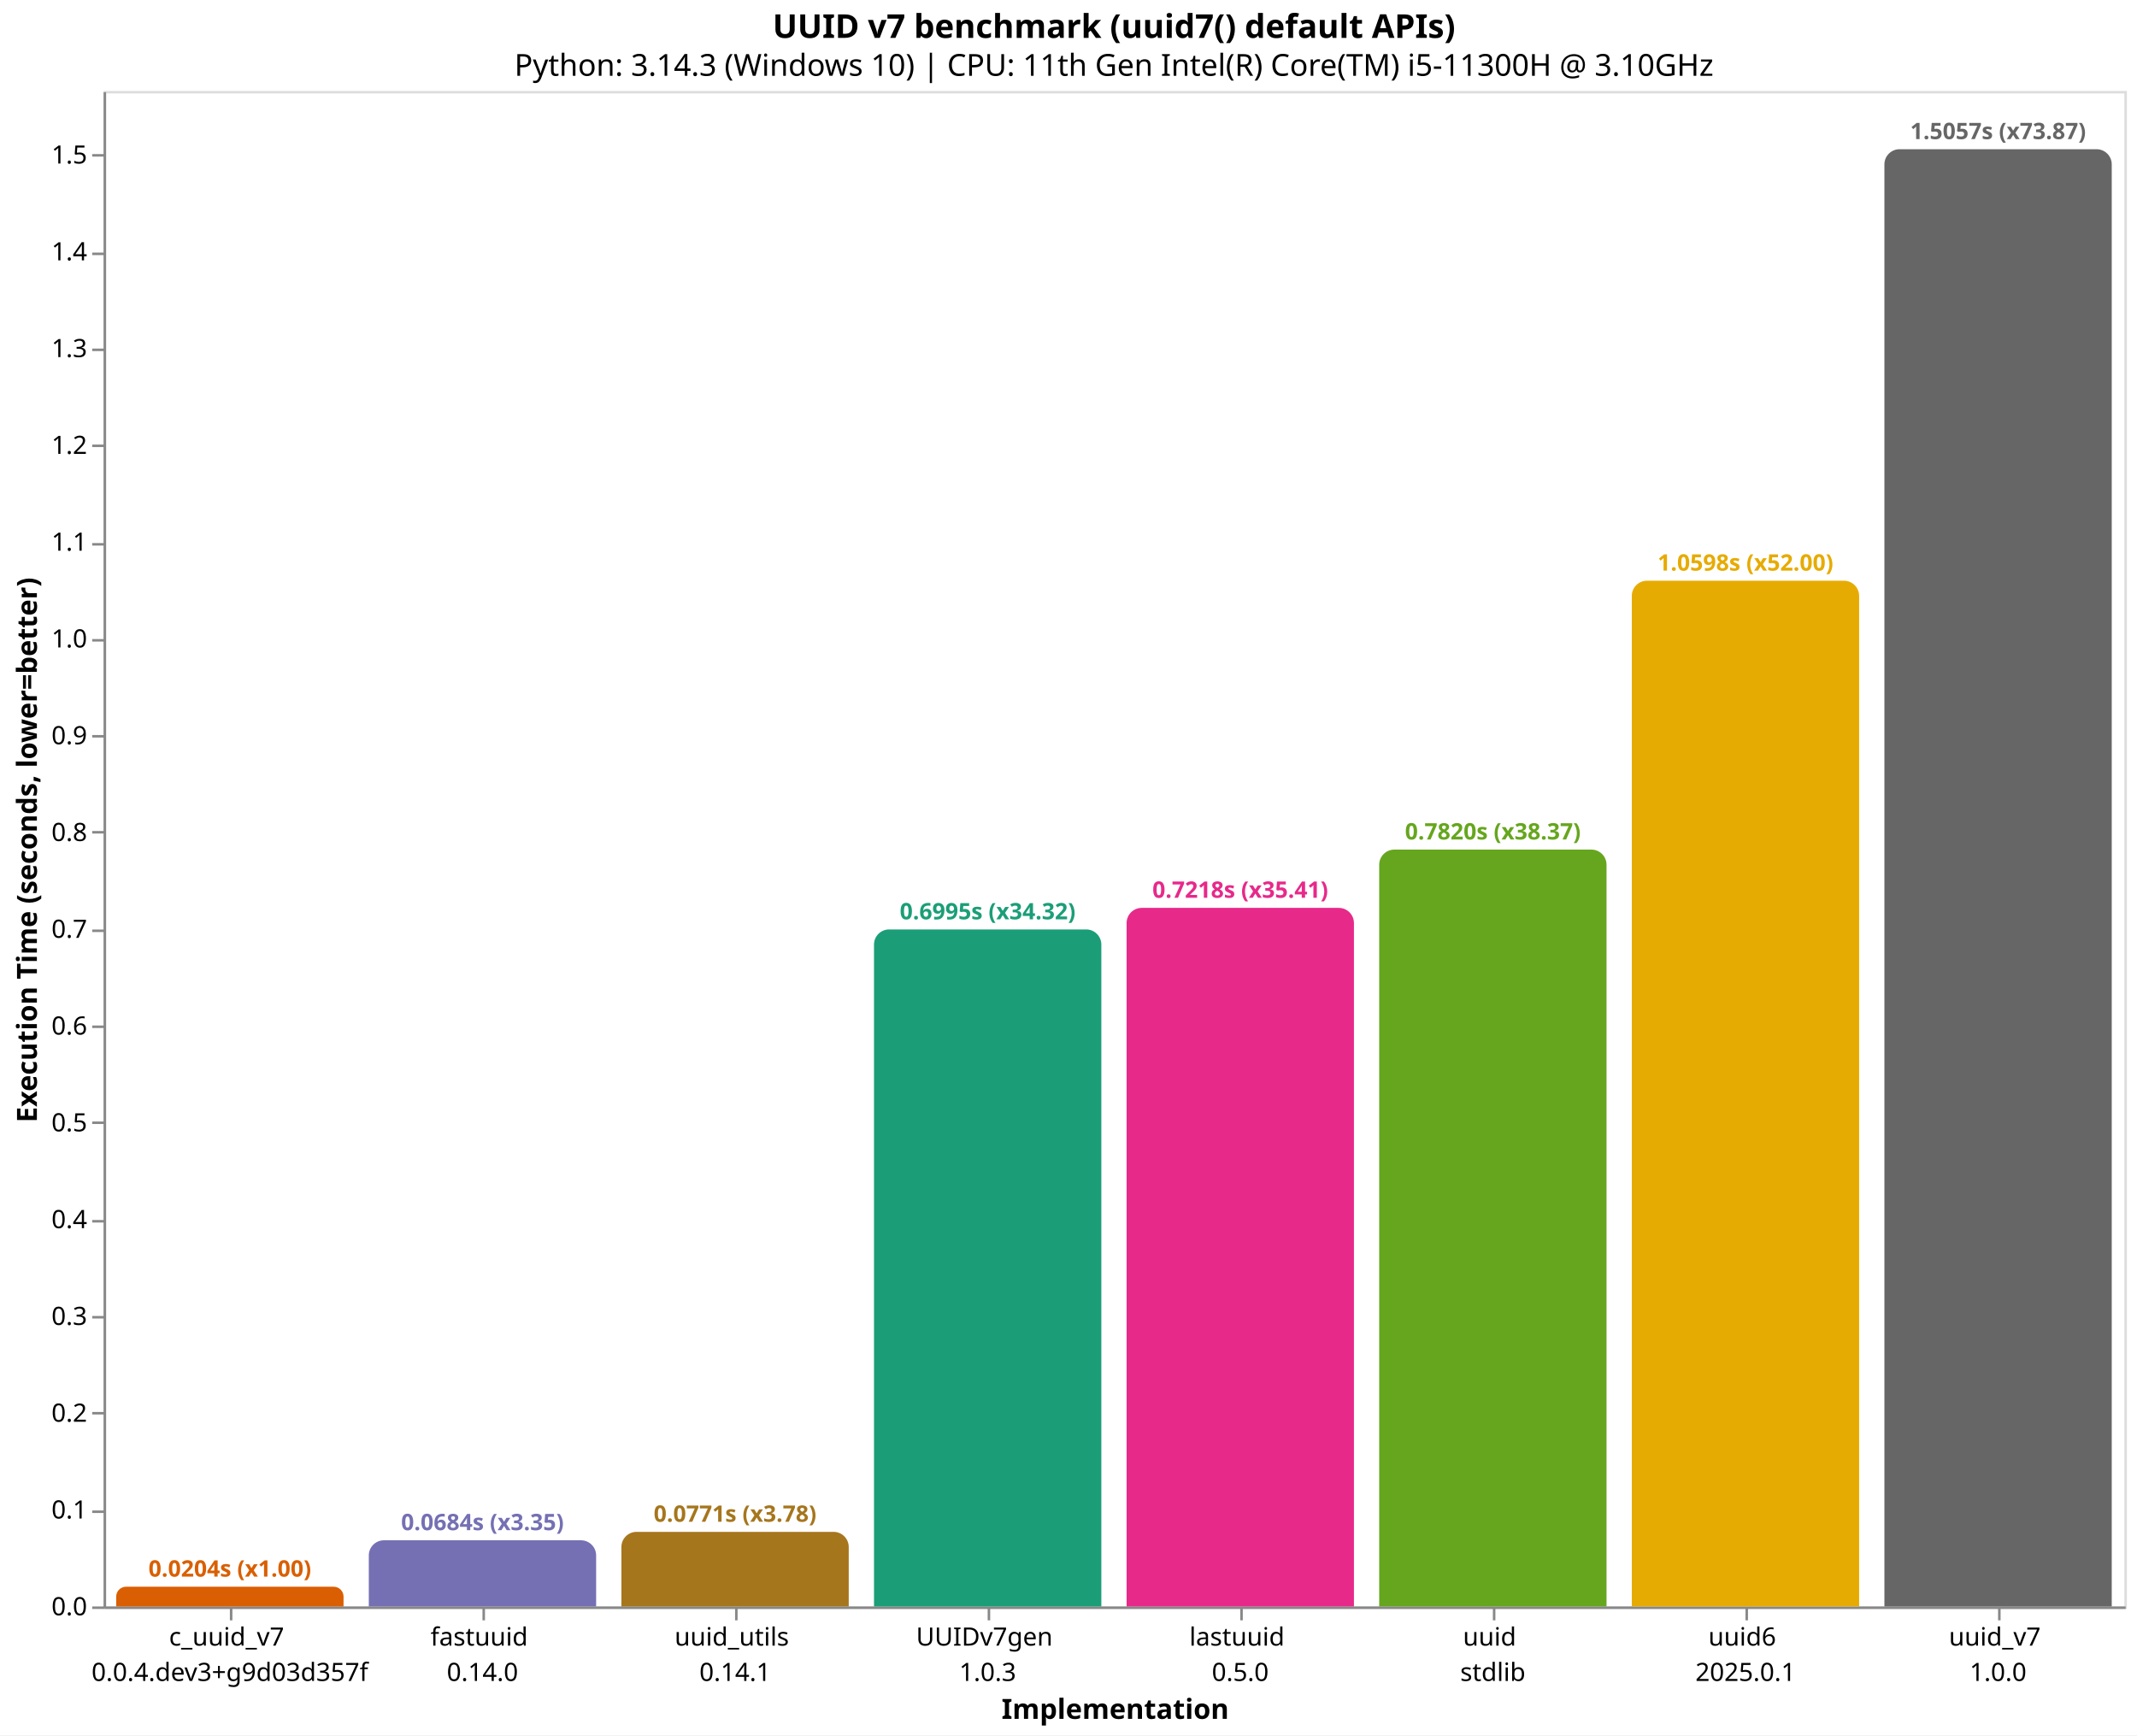
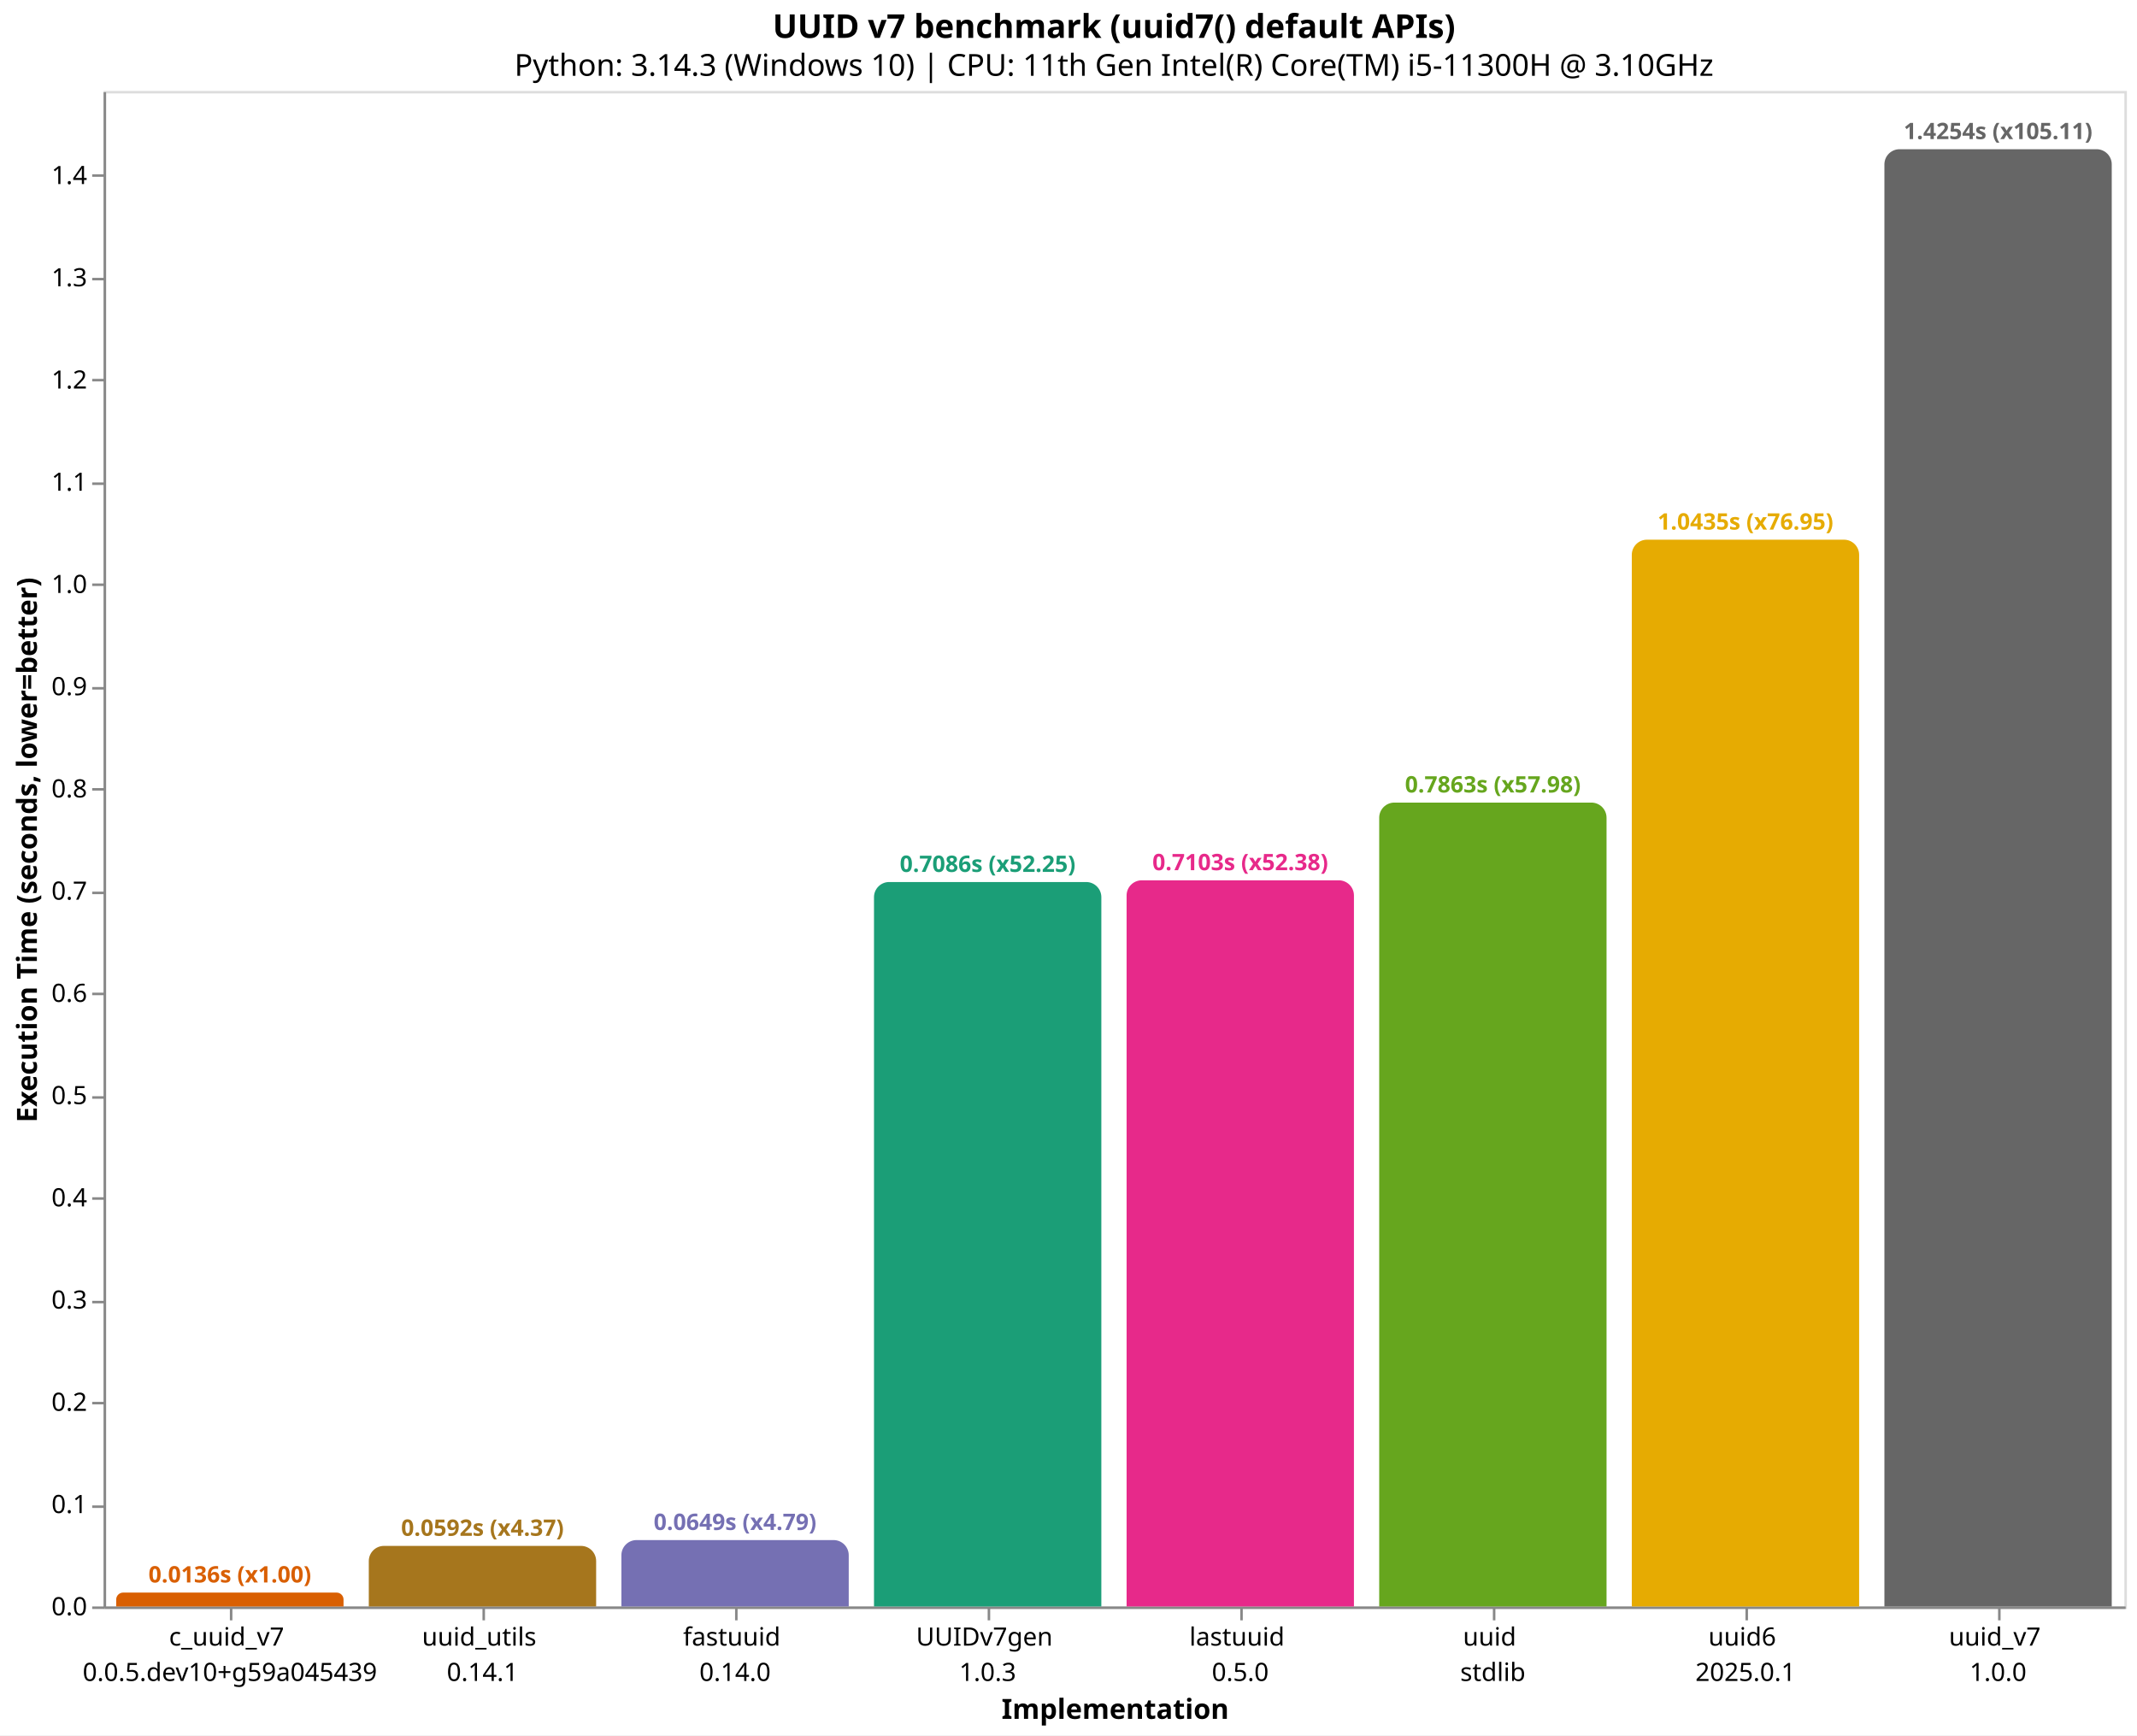
<svg xmlns="http://www.w3.org/2000/svg" version="1.1" class="marks" width="846" height="687" viewBox="0 0 846 687">
  <rect width="846" height="687" fill="white" />
  <g fill="none" stroke-miterlimit="10" transform="translate(41,36)">
    <g class="mark-group role-frame root" role="graphics-object" aria-roledescription="group mark container">
      <g transform="translate(0,0)">
        <path class="background" aria-hidden="true" d="M0.5,0.5h800v600h-800Z" stroke="#ddd" />
        <g>
-           <g class="mark-group role-axis" role="graphics-symbol" aria-roledescription="axis" aria-label="X-axis titled 'Implementation' for a discrete scale with 8 values: c_uuid_v7&#10;0.0.4.dev3+g9d03d357f, fastuuid&#10;0.14.0, uuid_utils&#10;0.14.1, UUIDv7gen&#10;1.0.3, lastuuid&#10;0.5.0, ending with uuid_v7&#10;1.0.0">
+           <g class="mark-group role-axis" role="graphics-symbol" aria-roledescription="axis" aria-label="X-axis titled 'Implementation' for a discrete scale with 8 values: c_uuid_v7&#10;0.0.5.dev10+g59a045439, uuid_utils&#10;0.14.1, fastuuid&#10;0.14.0, UUIDv7gen&#10;1.0.3, lastuuid&#10;0.5.0, ending with uuid_v7&#10;1.0.0">
            <g transform="translate(0.5,600.5)">
              <path class="background" aria-hidden="true" d="M0,0h0v0h0Z" pointer-events="none" />
              <g>
                <g class="mark-rule role-axis-tick" pointer-events="none">
                  <line transform="translate(50,0)" x2="0" y2="5" stroke="#888" stroke-width="1" opacity="1" />
                  <line transform="translate(150,0)" x2="0" y2="5" stroke="#888" stroke-width="1" opacity="1" />
                  <line transform="translate(250,0)" x2="0" y2="5" stroke="#888" stroke-width="1" opacity="1" />
                  <line transform="translate(350,0)" x2="0" y2="5" stroke="#888" stroke-width="1" opacity="1" />
                  <line transform="translate(450,0)" x2="0" y2="5" stroke="#888" stroke-width="1" opacity="1" />
                  <line transform="translate(550,0)" x2="0" y2="5" stroke="#888" stroke-width="1" opacity="1" />
                  <line transform="translate(650,0)" x2="0" y2="5" stroke="#888" stroke-width="1" opacity="1" />
                  <line transform="translate(750,0)" x2="0" y2="5" stroke="#888" stroke-width="1" opacity="1" />
                </g>
                <g class="mark-text role-axis-label" pointer-events="none">
                  <text text-anchor="middle" transform="translate(49.5,15)" font-family="sans-serif" font-size="10px" fill="#000" opacity="1">
                    <tspan>c_uuid_v7</tspan>
-                     <tspan x="0" dy="14">0.0.4.dev3+g9d03d357f</tspan>
+                     <tspan x="0" dy="14">0.0.5.dev10+g59a045439</tspan>
                  </text>
                  <text text-anchor="middle" transform="translate(149.5,15)" font-family="sans-serif" font-size="10px" fill="#000" opacity="1">
+                     <tspan>uuid_utils</tspan>
+                     <tspan x="0" dy="14">0.14.1</tspan>
+                   </text>
+                   <text text-anchor="middle" transform="translate(249.5,15)" font-family="sans-serif" font-size="10px" fill="#000" opacity="1">
                    <tspan>fastuuid</tspan>
                    <tspan x="0" dy="14">0.14.0</tspan>
-                   </text>
-                   <text text-anchor="middle" transform="translate(249.5,15)" font-family="sans-serif" font-size="10px" fill="#000" opacity="1">
-                     <tspan>uuid_utils</tspan>
-                     <tspan x="0" dy="14">0.14.1</tspan>
                  </text>
                  <text text-anchor="middle" transform="translate(349.5,15)" font-family="sans-serif" font-size="10px" fill="#000" opacity="1">
                    <tspan>UUIDv7gen</tspan>
                    <tspan x="0" dy="14">1.0.3</tspan>
                  </text>
                  <text text-anchor="middle" transform="translate(449.5,15)" font-family="sans-serif" font-size="10px" fill="#000" opacity="1">
                    <tspan>lastuuid</tspan>
                    <tspan x="0" dy="14">0.5.0</tspan>
                  </text>
                  <text text-anchor="middle" transform="translate(549.5,15)" font-family="sans-serif" font-size="10px" fill="#000" opacity="1">
                    <tspan>uuid</tspan>
                    <tspan x="0" dy="14">stdlib</tspan>
                  </text>
                  <text text-anchor="middle" transform="translate(649.5,15)" font-family="sans-serif" font-size="10px" fill="#000" opacity="1">
                    <tspan>uuid6</tspan>
                    <tspan x="0" dy="14">2025.0.1</tspan>
                  </text>
                  <text text-anchor="middle" transform="translate(749.5,15)" font-family="sans-serif" font-size="10px" fill="#000" opacity="1">
                    <tspan>uuid_v7</tspan>
                    <tspan x="0" dy="14">1.0.0</tspan>
                  </text>
                </g>
                <g class="mark-rule role-axis-domain" pointer-events="none">
                  <line transform="translate(0,0)" x2="800" y2="0" stroke="#888" stroke-width="1" opacity="1" />
                </g>
                <g class="mark-text role-axis-title" pointer-events="none">
                  <text text-anchor="middle" transform="translate(400,44)" font-family="sans-serif" font-size="11px" font-weight="bold" fill="#000" opacity="1">Implementation</text>
                </g>
              </g>
              <path class="foreground" aria-hidden="true" d="" pointer-events="none" display="none" />
            </g>
          </g>
-           <g class="mark-group role-axis" role="graphics-symbol" aria-roledescription="axis" aria-label="Y-axis titled 'Execution Time (seconds, lower=better)' for a linear scale with values from 0.0 to 1.6">
+           <g class="mark-group role-axis" role="graphics-symbol" aria-roledescription="axis" aria-label="Y-axis titled 'Execution Time (seconds, lower=better)' for a linear scale with values from 0.0 to 1.5">
            <g transform="translate(0.5,0.5)">
              <path class="background" aria-hidden="true" d="M0,0h0v0h0Z" pointer-events="none" />
              <g>
                <g class="mark-rule role-axis-tick" pointer-events="none">
                  <line transform="translate(0,600)" x2="-5" y2="0" stroke="#888" stroke-width="1" opacity="1" />
-                   <line transform="translate(0,562)" x2="-5" y2="0" stroke="#888" stroke-width="1" opacity="1" />
-                   <line transform="translate(0,523)" x2="-5" y2="0" stroke="#888" stroke-width="1" opacity="1" />
-                   <line transform="translate(0,485)" x2="-5" y2="0" stroke="#888" stroke-width="1" opacity="1" />
-                   <line transform="translate(0,447)" x2="-5" y2="0" stroke="#888" stroke-width="1" opacity="1" />
-                   <line transform="translate(0,408)" x2="-5" y2="0" stroke="#888" stroke-width="1" opacity="1" />
-                   <line transform="translate(0,370)" x2="-5" y2="0" stroke="#888" stroke-width="1" opacity="1" />
-                   <line transform="translate(0,332)" x2="-5" y2="0" stroke="#888" stroke-width="1" opacity="1" />
-                   <line transform="translate(0,293)" x2="-5" y2="0" stroke="#888" stroke-width="1" opacity="1" />
-                   <line transform="translate(0,255)" x2="-5" y2="0" stroke="#888" stroke-width="1" opacity="1" />
-                   <line transform="translate(0,217)" x2="-5" y2="0" stroke="#888" stroke-width="1" opacity="1" />
-                   <line transform="translate(0,179)" x2="-5" y2="0" stroke="#888" stroke-width="1" opacity="1" />
-                   <line transform="translate(0,140)" x2="-5" y2="0" stroke="#888" stroke-width="1" opacity="1" />
-                   <line transform="translate(0,102)" x2="-5" y2="0" stroke="#888" stroke-width="1" opacity="1" />
-                   <line transform="translate(0,64)" x2="-5" y2="0" stroke="#888" stroke-width="1" opacity="1" />
-                   <line transform="translate(0,25)" x2="-5" y2="0" stroke="#888" stroke-width="1" opacity="1" />
+                   <line transform="translate(0,560)" x2="-5" y2="0" stroke="#888" stroke-width="1" opacity="1" />
+                   <line transform="translate(0,519)" x2="-5" y2="0" stroke="#888" stroke-width="1" opacity="1" />
+                   <line transform="translate(0,479)" x2="-5" y2="0" stroke="#888" stroke-width="1" opacity="1" />
+                   <line transform="translate(0,438)" x2="-5" y2="0" stroke="#888" stroke-width="1" opacity="1" />
+                   <line transform="translate(0,398)" x2="-5" y2="0" stroke="#888" stroke-width="1" opacity="1" />
+                   <line transform="translate(0,357)" x2="-5" y2="0" stroke="#888" stroke-width="1" opacity="1" />
+                   <line transform="translate(0,317)" x2="-5" y2="0" stroke="#888" stroke-width="1" opacity="1" />
+                   <line transform="translate(0,276)" x2="-5" y2="0" stroke="#888" stroke-width="1" opacity="1" />
+                   <line transform="translate(0,236)" x2="-5" y2="0" stroke="#888" stroke-width="1" opacity="1" />
+                   <line transform="translate(0,195)" x2="-5" y2="0" stroke="#888" stroke-width="1" opacity="1" />
+                   <line transform="translate(0,155)" x2="-5" y2="0" stroke="#888" stroke-width="1" opacity="1" />
+                   <line transform="translate(0,114)" x2="-5" y2="0" stroke="#888" stroke-width="1" opacity="1" />
+                   <line transform="translate(0,74)" x2="-5" y2="0" stroke="#888" stroke-width="1" opacity="1" />
+                   <line transform="translate(0,33)" x2="-5" y2="0" stroke="#888" stroke-width="1" opacity="1" />
                </g>
                <g class="mark-text role-axis-label" pointer-events="none">
                  <text text-anchor="end" transform="translate(-7,603)" font-family="sans-serif" font-size="10px" fill="#000" opacity="1">0.0</text>
-                   <text text-anchor="end" transform="translate(-7,564.6833)" font-family="sans-serif" font-size="10px" fill="#000" opacity="1">0.1</text>
-                   <text text-anchor="end" transform="translate(-7,526.3667)" font-family="sans-serif" font-size="10px" fill="#000" opacity="1">0.2</text>
-                   <text text-anchor="end" transform="translate(-7,488.05)" font-family="sans-serif" font-size="10px" fill="#000" opacity="1">0.3</text>
-                   <text text-anchor="end" transform="translate(-7,449.7334)" font-family="sans-serif" font-size="10px" fill="#000" opacity="1">0.4</text>
-                   <text text-anchor="end" transform="translate(-7,411.4167)" font-family="sans-serif" font-size="10px" fill="#000" opacity="1">0.5</text>
-                   <text text-anchor="end" transform="translate(-7,373.1)" font-family="sans-serif" font-size="10px" fill="#000" opacity="1">0.6</text>
-                   <text text-anchor="end" transform="translate(-7,334.7834)" font-family="sans-serif" font-size="10px" fill="#000" opacity="1">0.7</text>
-                   <text text-anchor="end" transform="translate(-7,296.4667)" font-family="sans-serif" font-size="10px" fill="#000" opacity="1">0.8</text>
-                   <text text-anchor="end" transform="translate(-7,258.1501)" font-family="sans-serif" font-size="10px" fill="#000" opacity="1">0.9</text>
-                   <text text-anchor="end" transform="translate(-7,219.8334)" font-family="sans-serif" font-size="10px" fill="#000" opacity="1">1.0</text>
-                   <text text-anchor="end" transform="translate(-7,181.5167)" font-family="sans-serif" font-size="10px" fill="#000" opacity="1">1.1</text>
-                   <text text-anchor="end" transform="translate(-7,143.2001)" font-family="sans-serif" font-size="10px" fill="#000" opacity="1">1.2</text>
-                   <text text-anchor="end" transform="translate(-7,104.8834)" font-family="sans-serif" font-size="10px" fill="#000" opacity="1">1.3</text>
-                   <text text-anchor="end" transform="translate(-7,66.56675)" font-family="sans-serif" font-size="10px" fill="#000" opacity="1">1.4</text>
-                   <text text-anchor="end" transform="translate(-7,28.25009)" font-family="sans-serif" font-size="10px" fill="#000" opacity="1">1.5</text>
+                   <text text-anchor="end" transform="translate(-7,562.5265)" font-family="sans-serif" font-size="10px" fill="#000" opacity="1">0.1</text>
+                   <text text-anchor="end" transform="translate(-7,522.053)" font-family="sans-serif" font-size="10px" fill="#000" opacity="1">0.2</text>
+                   <text text-anchor="end" transform="translate(-7,481.5796)" font-family="sans-serif" font-size="10px" fill="#000" opacity="1">0.3</text>
+                   <text text-anchor="end" transform="translate(-7,441.1061)" font-family="sans-serif" font-size="10px" fill="#000" opacity="1">0.4</text>
+                   <text text-anchor="end" transform="translate(-7,400.6326)" font-family="sans-serif" font-size="10px" fill="#000" opacity="1">0.5</text>
+                   <text text-anchor="end" transform="translate(-7,360.1591)" font-family="sans-serif" font-size="10px" fill="#000" opacity="1">0.6</text>
+                   <text text-anchor="end" transform="translate(-7,319.6856)" font-family="sans-serif" font-size="10px" fill="#000" opacity="1">0.7</text>
+                   <text text-anchor="end" transform="translate(-7,279.2122)" font-family="sans-serif" font-size="10px" fill="#000" opacity="1">0.8</text>
+                   <text text-anchor="end" transform="translate(-7,238.7387)" font-family="sans-serif" font-size="10px" fill="#000" opacity="1">0.9</text>
+                   <text text-anchor="end" transform="translate(-7,198.2652)" font-family="sans-serif" font-size="10px" fill="#000" opacity="1">1.0</text>
+                   <text text-anchor="end" transform="translate(-7,157.7917)" font-family="sans-serif" font-size="10px" fill="#000" opacity="1">1.1</text>
+                   <text text-anchor="end" transform="translate(-7,117.3182)" font-family="sans-serif" font-size="10px" fill="#000" opacity="1">1.2</text>
+                   <text text-anchor="end" transform="translate(-7,76.84475)" font-family="sans-serif" font-size="10px" fill="#000" opacity="1">1.3</text>
+                   <text text-anchor="end" transform="translate(-7,36.37127)" font-family="sans-serif" font-size="10px" fill="#000" opacity="1">1.4</text>
                </g>
                <g class="mark-rule role-axis-domain" pointer-events="none">
                  <line transform="translate(0,600)" x2="0" y2="-600" stroke="#888" stroke-width="1" opacity="1" />
                </g>
                <g class="mark-text role-axis-title" pointer-events="none">
                  <text text-anchor="middle" transform="translate(-24.90137,300) rotate(-90) translate(0,-2)" font-family="sans-serif" font-size="11px" font-weight="bold" fill="#000" opacity="1">Execution Time (seconds, lower=better)</text>
                </g>
              </g>
              <path class="foreground" aria-hidden="true" d="" pointer-events="none" display="none" />
            </g>
          </g>
          <g class="mark-group role-scope" role="graphics-object" aria-roledescription="group mark container">
-             <g transform="translate(5,592.1902)">
-               <path class="background" aria-hidden="true" d="M3.905,0L86.095,0C88.25,0,90,1.75,90,3.905L90,7.81C90,7.81,90,7.81,90,7.81L0,7.81C0,7.81,0,7.81,0,7.81L0,3.905C0,1.75,1.75,0,3.905,0Z" />
+             <g transform="translate(5,594.5114)">
+               <path class="background" aria-hidden="true" d="M2.744,0L87.256,0C88.77,0,90,1.23,90,2.744L90,5.489C90,5.489,90,5.489,90,5.489L0,5.489C0,5.489,0,5.489,0,5.489L0,2.744C0,1.23,1.23,0,2.744,0Z" />
              <g clip-path="url(#clip1)">
                <g class="mark-group role-scope" role="graphics-object" aria-roledescription="group mark container">
-                   <g transform="translate(0,-592.1902)">
-                     <path class="background" aria-hidden="true" d="M0,0h90v0h-90Z" />
-                     <g>
-                       <g class="mark-rect role-mark layer_0_marks" role="graphics-object" aria-roledescription="rect mark container">
-                         <path aria-label="Implementation: c_uuid_v7&#10;0.0.4.dev3+g9d03d357f; Execution Time (seconds, lower=better): 0.0203822999974; implementation: c_uuid_v7; Execution Time (s): 0.0204; Slowdown: 1.00" role="graphics-symbol" aria-roledescription="bar" d="M0,592.19h90v7.81h-90Z" fill="#d95f02" />
-                       </g>
-                     </g>
-                     <path class="foreground" aria-hidden="true" d="" display="none" />
-                   </g>
-                 </g>
-               </g>
-               <path class="foreground" aria-hidden="true" d="" display="none" />
-             </g>
-             <g transform="translate(105,573.8058)">
-               <path class="background" aria-hidden="true" d="M6,0L84,0C87.311,0,90,2.689,90,6L90,26.194C90,26.194,90,26.194,90,26.194L0,26.194C0,26.194,0,26.194,0,26.194L0,6C0,2.689,2.689,0,6,0Z" />
+                   <g transform="translate(0,-594.5114)">
+                     <path class="background" aria-hidden="true" d="M0,0h90v0h-90Z" />
+                     <g>
+                       <g class="mark-rect role-mark layer_0_marks" role="graphics-object" aria-roledescription="rect mark container">
+                         <path aria-label="Implementation: c_uuid_v7&#10;0.0.5.dev10+g59a045439; Execution Time (seconds, lower=better): 0.0135609999998; implementation: c_uuid_v7; Execution Time (s): 0.0136; Slowdown: 1.00" role="graphics-symbol" aria-roledescription="bar" d="M0,594.511h90v5.489h-90Z" fill="#d95f02" />
+                       </g>
+                     </g>
+                     <path class="foreground" aria-hidden="true" d="" display="none" />
+                   </g>
+                 </g>
+               </g>
+               <path class="foreground" aria-hidden="true" d="" display="none" />
+             </g>
+             <g transform="translate(105,576.0283)">
+               <path class="background" aria-hidden="true" d="M6,0L84,0C87.311,0,90,2.689,90,6L90,23.972C90,23.972,90,23.972,90,23.972L0,23.972C0,23.972,0,23.972,0,23.972L0,6C0,2.689,2.689,0,6,0Z" />
              <g clip-path="url(#clip2)">
                <g class="mark-group role-scope" role="graphics-object" aria-roledescription="group mark container">
-                   <g transform="translate(0,-573.8058)">
-                     <path class="background" aria-hidden="true" d="M0,0h90v0h-90Z" />
-                     <g>
-                       <g class="mark-rect role-mark layer_0_marks" role="graphics-object" aria-roledescription="rect mark container">
-                         <path aria-label="Implementation: fastuuid&#10;0.14.0; Execution Time (seconds, lower=better): 0.0683623000004; implementation: fastuuid; Execution Time (s): 0.0684; Slowdown: 3.35" role="graphics-symbol" aria-roledescription="bar" d="M0,573.806h90v26.194h-90Z" fill="#7570b3" />
-                       </g>
-                     </g>
-                     <path class="foreground" aria-hidden="true" d="" display="none" />
-                   </g>
-                 </g>
-               </g>
-               <path class="foreground" aria-hidden="true" d="" display="none" />
-             </g>
-             <g transform="translate(205,570.4694)">
-               <path class="background" aria-hidden="true" d="M6,0L84,0C87.311,0,90,2.689,90,6L90,29.531C90,29.531,90,29.531,90,29.531L0,29.531C0,29.531,0,29.531,0,29.531L0,6C0,2.689,2.689,0,6,0Z" />
+                   <g transform="translate(0,-576.0283)">
+                     <path class="background" aria-hidden="true" d="M0,0h90v0h-90Z" />
+                     <g>
+                       <g class="mark-rect role-mark layer_0_marks" role="graphics-object" aria-roledescription="rect mark container">
+                         <path aria-label="Implementation: uuid_utils&#10;0.14.1; Execution Time (seconds, lower=better): 0.059228099999; implementation: uuid_utils; Execution Time (s): 0.0592; Slowdown: 4.37" role="graphics-symbol" aria-roledescription="bar" d="M0,576.028h90v23.972h-90Z" fill="#a6761d" />
+                       </g>
+                     </g>
+                     <path class="foreground" aria-hidden="true" d="" display="none" />
+                   </g>
+                 </g>
+               </g>
+               <path class="foreground" aria-hidden="true" d="" display="none" />
+             </g>
+             <g transform="translate(205,573.7215)">
+               <path class="background" aria-hidden="true" d="M6,0L84,0C87.311,0,90,2.689,90,6L90,26.279C90,26.279,90,26.279,90,26.279L0,26.279C0,26.279,0,26.279,0,26.279L0,6C0,2.689,2.689,0,6,0Z" />
              <g clip-path="url(#clip3)">
                <g class="mark-group role-scope" role="graphics-object" aria-roledescription="group mark container">
-                   <g transform="translate(0,-570.4694)">
-                     <path class="background" aria-hidden="true" d="M0,0h90v0h-90Z" />
-                     <g>
-                       <g class="mark-rect role-mark layer_0_marks" role="graphics-object" aria-roledescription="rect mark container">
-                         <path aria-label="Implementation: uuid_utils&#10;0.14.1; Execution Time (seconds, lower=better): 0.0770699000022; implementation: uuid_utils; Execution Time (s): 0.0771; Slowdown: 3.78" role="graphics-symbol" aria-roledescription="bar" d="M0,570.469h90v29.531h-90Z" fill="#a6761d" />
-                       </g>
-                     </g>
-                     <path class="foreground" aria-hidden="true" d="" display="none" />
-                   </g>
-                 </g>
-               </g>
-               <path class="foreground" aria-hidden="true" d="" display="none" />
-             </g>
-             <g transform="translate(305,331.9651)">
-               <path class="background" aria-hidden="true" d="M6,0L84,0C87.311,0,90,2.689,90,6L90,268.035C90,268.035,90,268.035,90,268.035L0,268.035C0,268.035,0,268.035,0,268.035L0,6C0,2.689,2.689,0,6,0Z" />
+                   <g transform="translate(0,-573.7215)">
+                     <path class="background" aria-hidden="true" d="M0,0h90v0h-90Z" />
+                     <g>
+                       <g class="mark-rect role-mark layer_0_marks" role="graphics-object" aria-roledescription="rect mark container">
+                         <path aria-label="Implementation: fastuuid&#10;0.14.0; Execution Time (seconds, lower=better): 0.0649277999983; implementation: fastuuid; Execution Time (s): 0.0649; Slowdown: 4.79" role="graphics-symbol" aria-roledescription="bar" d="M0,573.721h90v26.279h-90Z" fill="#7570b3" />
+                       </g>
+                     </g>
+                     <path class="foreground" aria-hidden="true" d="" display="none" />
+                   </g>
+                 </g>
+               </g>
+               <path class="foreground" aria-hidden="true" d="" display="none" />
+             </g>
+             <g transform="translate(305,313.1959)">
+               <path class="background" aria-hidden="true" d="M6,0L84,0C87.311,0,90,2.689,90,6L90,286.804C90,286.804,90,286.804,90,286.804L0,286.804C0,286.804,0,286.804,0,286.804L0,6C0,2.689,2.689,0,6,0Z" />
              <g clip-path="url(#clip4)">
                <g class="mark-group role-scope" role="graphics-object" aria-roledescription="group mark container">
-                   <g transform="translate(0,-331.9651)">
-                     <path class="background" aria-hidden="true" d="M0,0h90v0h-90Z" />
-                     <g>
-                       <g class="mark-rect role-mark layer_0_marks" role="graphics-object" aria-roledescription="rect mark container">
-                         <path aria-label="Implementation: UUIDv7gen&#10;1.0.3; Execution Time (seconds, lower=better): 0.699525699998; implementation: UUIDv7gen; Execution Time (s): 0.6995; Slowdown: 34.32" role="graphics-symbol" aria-roledescription="bar" d="M0,331.965h90v268.035h-90Z" fill="#1b9e77" />
-                       </g>
-                     </g>
-                     <path class="foreground" aria-hidden="true" d="" display="none" />
-                   </g>
-                 </g>
-               </g>
-               <path class="foreground" aria-hidden="true" d="" display="none" />
-             </g>
-             <g transform="translate(405,323.4348)">
-               <path class="background" aria-hidden="true" d="M6,0L84,0C87.311,0,90,2.689,90,6L90,276.565C90,276.565,90,276.565,90,276.565L0,276.565C0,276.565,0,276.565,0,276.565L0,6C0,2.689,2.689,0,6,0Z" />
+                   <g transform="translate(0,-313.1959)">
+                     <path class="background" aria-hidden="true" d="M0,0h90v0h-90Z" />
+                     <g>
+                       <g class="mark-rect role-mark layer_0_marks" role="graphics-object" aria-roledescription="rect mark container">
+                         <path aria-label="Implementation: UUIDv7gen&#10;1.0.3; Execution Time (seconds, lower=better): 0.708622399998; implementation: UUIDv7gen; Execution Time (s): 0.7086; Slowdown: 52.25" role="graphics-symbol" aria-roledescription="bar" d="M0,313.196h90v286.804h-90Z" fill="#1b9e77" />
+                       </g>
+                     </g>
+                     <path class="foreground" aria-hidden="true" d="" display="none" />
+                   </g>
+                 </g>
+               </g>
+               <path class="foreground" aria-hidden="true" d="" display="none" />
+             </g>
+             <g transform="translate(405,312.5187)">
+               <path class="background" aria-hidden="true" d="M6,0L84,0C87.311,0,90,2.689,90,6L90,287.481C90,287.481,90,287.481,90,287.481L0,287.481C0,287.481,0,287.481,0,287.481L0,6C0,2.689,2.689,0,6,0Z" />
              <g clip-path="url(#clip5)">
                <g class="mark-group role-scope" role="graphics-object" aria-roledescription="group mark container">
-                   <g transform="translate(0,-323.4348)">
-                     <path class="background" aria-hidden="true" d="M0,0h90v0h-90Z" />
-                     <g>
-                       <g class="mark-rect role-mark layer_0_marks" role="graphics-object" aria-roledescription="rect mark container">
-                         <path aria-label="Implementation: lastuuid&#10;0.5.0; Execution Time (seconds, lower=better): 0.721788399998; implementation: lastuuid; Execution Time (s): 0.7218; Slowdown: 35.41" role="graphics-symbol" aria-roledescription="bar" d="M0,323.435h90v276.565h-90Z" fill="#e7298a" />
-                       </g>
-                     </g>
-                     <path class="foreground" aria-hidden="true" d="" display="none" />
-                   </g>
-                 </g>
-               </g>
-               <path class="foreground" aria-hidden="true" d="" display="none" />
-             </g>
-             <g transform="translate(505,300.3559)">
-               <path class="background" aria-hidden="true" d="M6,0L84,0C87.311,0,90,2.689,90,6L90,299.644C90,299.644,90,299.644,90,299.644L0,299.644C0,299.644,0,299.644,0,299.644L0,6C0,2.689,2.689,0,6,0Z" />
+                   <g transform="translate(0,-312.5187)">
+                     <path class="background" aria-hidden="true" d="M0,0h90v0h-90Z" />
+                     <g>
+                       <g class="mark-rect role-mark layer_0_marks" role="graphics-object" aria-roledescription="rect mark container">
+                         <path aria-label="Implementation: lastuuid&#10;0.5.0; Execution Time (seconds, lower=better): 0.710295499997; implementation: lastuuid; Execution Time (s): 0.7103; Slowdown: 52.38" role="graphics-symbol" aria-roledescription="bar" d="M0,312.519h90v287.481h-90Z" fill="#e7298a" />
+                       </g>
+                     </g>
+                     <path class="foreground" aria-hidden="true" d="" display="none" />
+                   </g>
+                 </g>
+               </g>
+               <path class="foreground" aria-hidden="true" d="" display="none" />
+             </g>
+             <g transform="translate(505,281.7464)">
+               <path class="background" aria-hidden="true" d="M6,0L84,0C87.311,0,90,2.689,90,6L90,318.254C90,318.254,90,318.254,90,318.254L0,318.254C0,318.254,0,318.254,0,318.254L0,6C0,2.689,2.689,0,6,0Z" />
              <g clip-path="url(#clip6)">
                <g class="mark-group role-scope" role="graphics-object" aria-roledescription="group mark container">
-                   <g transform="translate(0,-300.3559)">
-                     <path class="background" aria-hidden="true" d="M0,0h90v0h-90Z" />
-                     <g>
-                       <g class="mark-rect role-mark layer_0_marks" role="graphics-object" aria-roledescription="rect mark container">
-                         <path aria-label="Implementation: uuid&#10;stdlib; Execution Time (seconds, lower=better): 0.782020300001; implementation: uuid; Execution Time (s): 0.7820; Slowdown: 38.37" role="graphics-symbol" aria-roledescription="bar" d="M0,300.356h90v299.644h-90Z" fill="#66a61e" />
-                       </g>
-                     </g>
-                     <path class="foreground" aria-hidden="true" d="" display="none" />
-                   </g>
-                 </g>
-               </g>
-               <path class="foreground" aria-hidden="true" d="" display="none" />
-             </g>
-             <g transform="translate(605,193.9142)">
-               <path class="background" aria-hidden="true" d="M6,0L84,0C87.311,0,90,2.689,90,6L90,406.086C90,406.086,90,406.086,90,406.086L0,406.086C0,406.086,0,406.086,0,406.086L0,6C0,2.689,2.689,0,6,0Z" />
+                   <g transform="translate(0,-281.7464)">
+                     <path class="background" aria-hidden="true" d="M0,0h90v0h-90Z" />
+                     <g>
+                       <g class="mark-rect role-mark layer_0_marks" role="graphics-object" aria-roledescription="rect mark container">
+                         <path aria-label="Implementation: uuid&#10;stdlib; Execution Time (seconds, lower=better): 0.7863263; implementation: uuid; Execution Time (s): 0.7863; Slowdown: 57.98" role="graphics-symbol" aria-roledescription="bar" d="M0,281.746h90v318.254h-90Z" fill="#66a61e" />
+                       </g>
+                     </g>
+                     <path class="foreground" aria-hidden="true" d="" display="none" />
+                   </g>
+                 </g>
+               </g>
+               <path class="foreground" aria-hidden="true" d="" display="none" />
+             </g>
+             <g transform="translate(605,177.6669)">
+               <path class="background" aria-hidden="true" d="M6,0L84,0C87.311,0,90,2.689,90,6L90,422.333C90,422.333,90,422.333,90,422.333L0,422.333C0,422.333,0,422.333,0,422.333L0,6C0,2.689,2.689,0,6,0Z" />
              <g clip-path="url(#clip7)">
                <g class="mark-group role-scope" role="graphics-object" aria-roledescription="group mark container">
-                   <g transform="translate(0,-193.9142)">
-                     <path class="background" aria-hidden="true" d="M0,0h90v0h-90Z" />
-                     <g>
-                       <g class="mark-rect role-mark layer_0_marks" role="graphics-object" aria-roledescription="rect mark container">
-                         <path aria-label="Implementation: uuid6&#10;2025.0.1; Execution Time (seconds, lower=better): 1.0598153; implementation: uuid6; Execution Time (s): 1.0598; Slowdown: 52.00" role="graphics-symbol" aria-roledescription="bar" d="M0,193.914h90v406.086h-90Z" fill="#e6ab02" />
+                   <g transform="translate(0,-177.6669)">
+                     <path class="background" aria-hidden="true" d="M0,0h90v0h-90Z" />
+                     <g>
+                       <g class="mark-rect role-mark layer_0_marks" role="graphics-object" aria-roledescription="rect mark container">
+                         <path aria-label="Implementation: uuid6&#10;2025.0.1; Execution Time (seconds, lower=better): 1.043481; implementation: uuid6; Execution Time (s): 1.0435; Slowdown: 76.95" role="graphics-symbol" aria-roledescription="bar" d="M0,177.667h90v422.333h-90Z" fill="#e6ab02" />
                      </g>
                    </g>
                    <path class="foreground" aria-hidden="true" d="" display="none" />
                  </g>
                </g>
              </g>
              <path class="foreground" aria-hidden="true" d="" display="none" />
            </g>
            <g transform="translate(705,23.07692)">
              <path class="background" aria-hidden="true" d="M6,0L84,0C87.311,0,90,2.689,90,6L90,576.923C90,576.923,90,576.923,90,576.923L0,576.923C0,576.923,0,576.923,0,576.923L0,6C0,2.689,2.689,0,6,0Z" />
              <g clip-path="url(#clip8)">
                <g class="mark-group role-scope" role="graphics-object" aria-roledescription="group mark container">
                  <g transform="translate(0,-23.07692)">
                    <path class="background" aria-hidden="true" d="M0,0h90v0h-90Z" />
                    <g>
                      <g class="mark-rect role-mark layer_0_marks" role="graphics-object" aria-roledescription="rect mark container">
-                         <path aria-label="Implementation: uuid_v7&#10;1.0.0; Execution Time (seconds, lower=better): 1.5056716; implementation: uuid_v7; Execution Time (s): 1.5057; Slowdown: 73.87" role="graphics-symbol" aria-roledescription="bar" d="M0,23.077h90v576.923h-90Z" fill="#666666" />
+                         <path aria-label="Implementation: uuid_v7&#10;1.0.0; Execution Time (seconds, lower=better): 1.4254348; implementation: uuid_v7; Execution Time (s): 1.4254; Slowdown: 105.11" role="graphics-symbol" aria-roledescription="bar" d="M0,23.077h90v576.923h-90Z" fill="#666666" />
                      </g>
                    </g>
                    <path class="foreground" aria-hidden="true" d="" display="none" />
                  </g>
                </g>
              </g>
              <path class="foreground" aria-hidden="true" d="" display="none" />
            </g>
          </g>
          <g class="mark-text role-mark layer_1_marks" role="graphics-object" aria-roledescription="text mark container">
-             <text aria-label="Implementation: c_uuid_v7&#10;0.0.4.dev3+g9d03d357f; Execution Time (seconds, lower=better): 0.0203822999974; implementation: c_uuid_v7; label: 0.0204s (x1.00); Execution Time (s): 0.0204; Slowdown: 1.00" role="graphics-symbol" aria-roledescription="text mark" text-anchor="middle" transform="translate(50,588.1902)" font-family="sans-serif" font-size="9px" font-weight="bold" fill="#d95f02">0.0204s (x1.00)</text>
-             <text aria-label="Implementation: fastuuid&#10;0.14.0; Execution Time (seconds, lower=better): 0.0683623000004; implementation: fastuuid; label: 0.0684s (x3.35); Execution Time (s): 0.0684; Slowdown: 3.35" role="graphics-symbol" aria-roledescription="text mark" text-anchor="middle" transform="translate(150,569.8058)" font-family="sans-serif" font-size="9px" font-weight="bold" fill="#7570b3">0.0684s (x3.35)</text>
-             <text aria-label="Implementation: uuid_utils&#10;0.14.1; Execution Time (seconds, lower=better): 0.0770699000022; implementation: uuid_utils; label: 0.0771s (x3.78); Execution Time (s): 0.0771; Slowdown: 3.78" role="graphics-symbol" aria-roledescription="text mark" text-anchor="middle" transform="translate(250,566.4694)" font-family="sans-serif" font-size="9px" font-weight="bold" fill="#a6761d">0.0771s (x3.78)</text>
-             <text aria-label="Implementation: UUIDv7gen&#10;1.0.3; Execution Time (seconds, lower=better): 0.699525699998; implementation: UUIDv7gen; label: 0.6995s (x34.32); Execution Time (s): 0.6995; Slowdown: 34.32" role="graphics-symbol" aria-roledescription="text mark" text-anchor="middle" transform="translate(350,327.9651)" font-family="sans-serif" font-size="9px" font-weight="bold" fill="#1b9e77">0.6995s (x34.32)</text>
-             <text aria-label="Implementation: lastuuid&#10;0.5.0; Execution Time (seconds, lower=better): 0.721788399998; implementation: lastuuid; label: 0.7218s (x35.41); Execution Time (s): 0.7218; Slowdown: 35.41" role="graphics-symbol" aria-roledescription="text mark" text-anchor="middle" transform="translate(450,319.4348)" font-family="sans-serif" font-size="9px" font-weight="bold" fill="#e7298a">0.7218s (x35.41)</text>
-             <text aria-label="Implementation: uuid&#10;stdlib; Execution Time (seconds, lower=better): 0.782020300001; implementation: uuid; label: 0.7820s (x38.37); Execution Time (s): 0.7820; Slowdown: 38.37" role="graphics-symbol" aria-roledescription="text mark" text-anchor="middle" transform="translate(550,296.3559)" font-family="sans-serif" font-size="9px" font-weight="bold" fill="#66a61e">0.7820s (x38.37)</text>
-             <text aria-label="Implementation: uuid6&#10;2025.0.1; Execution Time (seconds, lower=better): 1.0598153; implementation: uuid6; label: 1.0598s (x52.00); Execution Time (s): 1.0598; Slowdown: 52.00" role="graphics-symbol" aria-roledescription="text mark" text-anchor="middle" transform="translate(650,189.9142)" font-family="sans-serif" font-size="9px" font-weight="bold" fill="#e6ab02">1.0598s (x52.00)</text>
-             <text aria-label="Implementation: uuid_v7&#10;1.0.0; Execution Time (seconds, lower=better): 1.5056716; implementation: uuid_v7; label: 1.5057s (x73.87); Execution Time (s): 1.5057; Slowdown: 73.87" role="graphics-symbol" aria-roledescription="text mark" text-anchor="middle" transform="translate(750,19.07692)" font-family="sans-serif" font-size="9px" font-weight="bold" fill="#666666">1.5057s (x73.87)</text>
+             <text aria-label="Implementation: c_uuid_v7&#10;0.0.5.dev10+g59a045439; Execution Time (seconds, lower=better): 0.0135609999998; implementation: c_uuid_v7; label: 0.0136s (x1.00); Execution Time (s): 0.0136; Slowdown: 1.00" role="graphics-symbol" aria-roledescription="text mark" text-anchor="middle" transform="translate(50,590.5114)" font-family="sans-serif" font-size="9px" font-weight="bold" fill="#d95f02">0.0136s (x1.00)</text>
+             <text aria-label="Implementation: uuid_utils&#10;0.14.1; Execution Time (seconds, lower=better): 0.059228099999; implementation: uuid_utils; label: 0.0592s (x4.37); Execution Time (s): 0.0592; Slowdown: 4.37" role="graphics-symbol" aria-roledescription="text mark" text-anchor="middle" transform="translate(150,572.0283)" font-family="sans-serif" font-size="9px" font-weight="bold" fill="#a6761d">0.0592s (x4.37)</text>
+             <text aria-label="Implementation: fastuuid&#10;0.14.0; Execution Time (seconds, lower=better): 0.0649277999983; implementation: fastuuid; label: 0.0649s (x4.79); Execution Time (s): 0.0649; Slowdown: 4.79" role="graphics-symbol" aria-roledescription="text mark" text-anchor="middle" transform="translate(250,569.7215)" font-family="sans-serif" font-size="9px" font-weight="bold" fill="#7570b3">0.0649s (x4.79)</text>
+             <text aria-label="Implementation: UUIDv7gen&#10;1.0.3; Execution Time (seconds, lower=better): 0.708622399998; implementation: UUIDv7gen; label: 0.7086s (x52.25); Execution Time (s): 0.7086; Slowdown: 52.25" role="graphics-symbol" aria-roledescription="text mark" text-anchor="middle" transform="translate(350,309.1959)" font-family="sans-serif" font-size="9px" font-weight="bold" fill="#1b9e77">0.7086s (x52.25)</text>
+             <text aria-label="Implementation: lastuuid&#10;0.5.0; Execution Time (seconds, lower=better): 0.710295499997; implementation: lastuuid; label: 0.7103s (x52.38); Execution Time (s): 0.7103; Slowdown: 52.38" role="graphics-symbol" aria-roledescription="text mark" text-anchor="middle" transform="translate(450,308.5187)" font-family="sans-serif" font-size="9px" font-weight="bold" fill="#e7298a">0.7103s (x52.38)</text>
+             <text aria-label="Implementation: uuid&#10;stdlib; Execution Time (seconds, lower=better): 0.7863263; implementation: uuid; label: 0.7863s (x57.98); Execution Time (s): 0.7863; Slowdown: 57.98" role="graphics-symbol" aria-roledescription="text mark" text-anchor="middle" transform="translate(550,277.7464)" font-family="sans-serif" font-size="9px" font-weight="bold" fill="#66a61e">0.7863s (x57.98)</text>
+             <text aria-label="Implementation: uuid6&#10;2025.0.1; Execution Time (seconds, lower=better): 1.043481; implementation: uuid6; label: 1.0435s (x76.95); Execution Time (s): 1.0435; Slowdown: 76.95" role="graphics-symbol" aria-roledescription="text mark" text-anchor="middle" transform="translate(650,173.6669)" font-family="sans-serif" font-size="9px" font-weight="bold" fill="#e6ab02">1.0435s (x76.95)</text>
+             <text aria-label="Implementation: uuid_v7&#10;1.0.0; Execution Time (seconds, lower=better): 1.4254348; implementation: uuid_v7; label: 1.4254s (x105.11); Execution Time (s): 1.4254; Slowdown: 105.11" role="graphics-symbol" aria-roledescription="text mark" text-anchor="middle" transform="translate(750,19.07692)" font-family="sans-serif" font-size="9px" font-weight="bold" fill="#666666">1.4254s (x105.11)</text>
          </g>
          <g class="mark-group role-title">
            <g transform="translate(400,-31)">
              <path class="background" aria-hidden="true" d="M0,0h0v0h0Z" pointer-events="none" />
              <g>
                <g class="mark-text role-title-text" role="graphics-symbol" aria-roledescription="title" aria-label="Title text 'UUID v7 benchmark (uuid7() default APIs)'" pointer-events="none">
                  <text text-anchor="middle" transform="translate(0,10)" font-family="sans-serif" font-size="13px" font-weight="bold" fill="#000" opacity="1">UUID v7 benchmark (uuid7() default APIs)</text>
                </g>
                <g class="mark-text role-title-subtitle" role="graphics-symbol" aria-roledescription="subtitle" aria-label="Subtitle text 'Python: 3.14.3 (Windows 10) | CPU: 11th Gen Intel(R) Core(TM) i5-11300H @ 3.10GHz'" pointer-events="none">
                  <text text-anchor="middle" transform="translate(0,25)" font-family="sans-serif" font-size="12px" fill="#000" opacity="1">Python: 3.14.3 (Windows 10) | CPU: 11th Gen Intel(R) Core(TM) i5-11300H @ 3.10GHz</text>
                </g>
              </g>
              <path class="foreground" aria-hidden="true" d="" pointer-events="none" display="none" />
            </g>
          </g>
        </g>
        <path class="foreground" aria-hidden="true" d="" display="none" />
      </g>
    </g>
  </g>
  <defs>
    <clipPath id="clip1">
-       <path d="M3.905,0L86.095,0C88.25,0,90,1.75,90,3.905L90,7.81C90,7.81,90,7.81,90,7.81L0,7.81C0,7.81,0,7.81,0,7.81L0,3.905C0,1.75,1.75,0,3.905,0Z" />
+       <path d="M2.744,0L87.256,0C88.77,0,90,1.23,90,2.744L90,5.489C90,5.489,90,5.489,90,5.489L0,5.489C0,5.489,0,5.489,0,5.489L0,2.744C0,1.23,1.23,0,2.744,0Z" />
    </clipPath>
    <clipPath id="clip2">
-       <path d="M6,0L84,0C87.311,0,90,2.689,90,6L90,26.194C90,26.194,90,26.194,90,26.194L0,26.194C0,26.194,0,26.194,0,26.194L0,6C0,2.689,2.689,0,6,0Z" />
+       <path d="M6,0L84,0C87.311,0,90,2.689,90,6L90,23.972C90,23.972,90,23.972,90,23.972L0,23.972C0,23.972,0,23.972,0,23.972L0,6C0,2.689,2.689,0,6,0Z" />
    </clipPath>
    <clipPath id="clip3">
-       <path d="M6,0L84,0C87.311,0,90,2.689,90,6L90,29.531C90,29.531,90,29.531,90,29.531L0,29.531C0,29.531,0,29.531,0,29.531L0,6C0,2.689,2.689,0,6,0Z" />
+       <path d="M6,0L84,0C87.311,0,90,2.689,90,6L90,26.279C90,26.279,90,26.279,90,26.279L0,26.279C0,26.279,0,26.279,0,26.279L0,6C0,2.689,2.689,0,6,0Z" />
    </clipPath>
    <clipPath id="clip4">
-       <path d="M6,0L84,0C87.311,0,90,2.689,90,6L90,268.035C90,268.035,90,268.035,90,268.035L0,268.035C0,268.035,0,268.035,0,268.035L0,6C0,2.689,2.689,0,6,0Z" />
+       <path d="M6,0L84,0C87.311,0,90,2.689,90,6L90,286.804C90,286.804,90,286.804,90,286.804L0,286.804C0,286.804,0,286.804,0,286.804L0,6C0,2.689,2.689,0,6,0Z" />
    </clipPath>
    <clipPath id="clip5">
-       <path d="M6,0L84,0C87.311,0,90,2.689,90,6L90,276.565C90,276.565,90,276.565,90,276.565L0,276.565C0,276.565,0,276.565,0,276.565L0,6C0,2.689,2.689,0,6,0Z" />
+       <path d="M6,0L84,0C87.311,0,90,2.689,90,6L90,287.481C90,287.481,90,287.481,90,287.481L0,287.481C0,287.481,0,287.481,0,287.481L0,6C0,2.689,2.689,0,6,0Z" />
    </clipPath>
    <clipPath id="clip6">
-       <path d="M6,0L84,0C87.311,0,90,2.689,90,6L90,299.644C90,299.644,90,299.644,90,299.644L0,299.644C0,299.644,0,299.644,0,299.644L0,6C0,2.689,2.689,0,6,0Z" />
+       <path d="M6,0L84,0C87.311,0,90,2.689,90,6L90,318.254C90,318.254,90,318.254,90,318.254L0,318.254C0,318.254,0,318.254,0,318.254L0,6C0,2.689,2.689,0,6,0Z" />
    </clipPath>
    <clipPath id="clip7">
-       <path d="M6,0L84,0C87.311,0,90,2.689,90,6L90,406.086C90,406.086,90,406.086,90,406.086L0,406.086C0,406.086,0,406.086,0,406.086L0,6C0,2.689,2.689,0,6,0Z" />
+       <path d="M6,0L84,0C87.311,0,90,2.689,90,6L90,422.333C90,422.333,90,422.333,90,422.333L0,422.333C0,422.333,0,422.333,0,422.333L0,6C0,2.689,2.689,0,6,0Z" />
    </clipPath>
    <clipPath id="clip8">
      <path d="M6,0L84,0C87.311,0,90,2.689,90,6L90,576.923C90,576.923,90,576.923,90,576.923L0,576.923C0,576.923,0,576.923,0,576.923L0,6C0,2.689,2.689,0,6,0Z" />
    </clipPath>
  </defs>
</svg>
